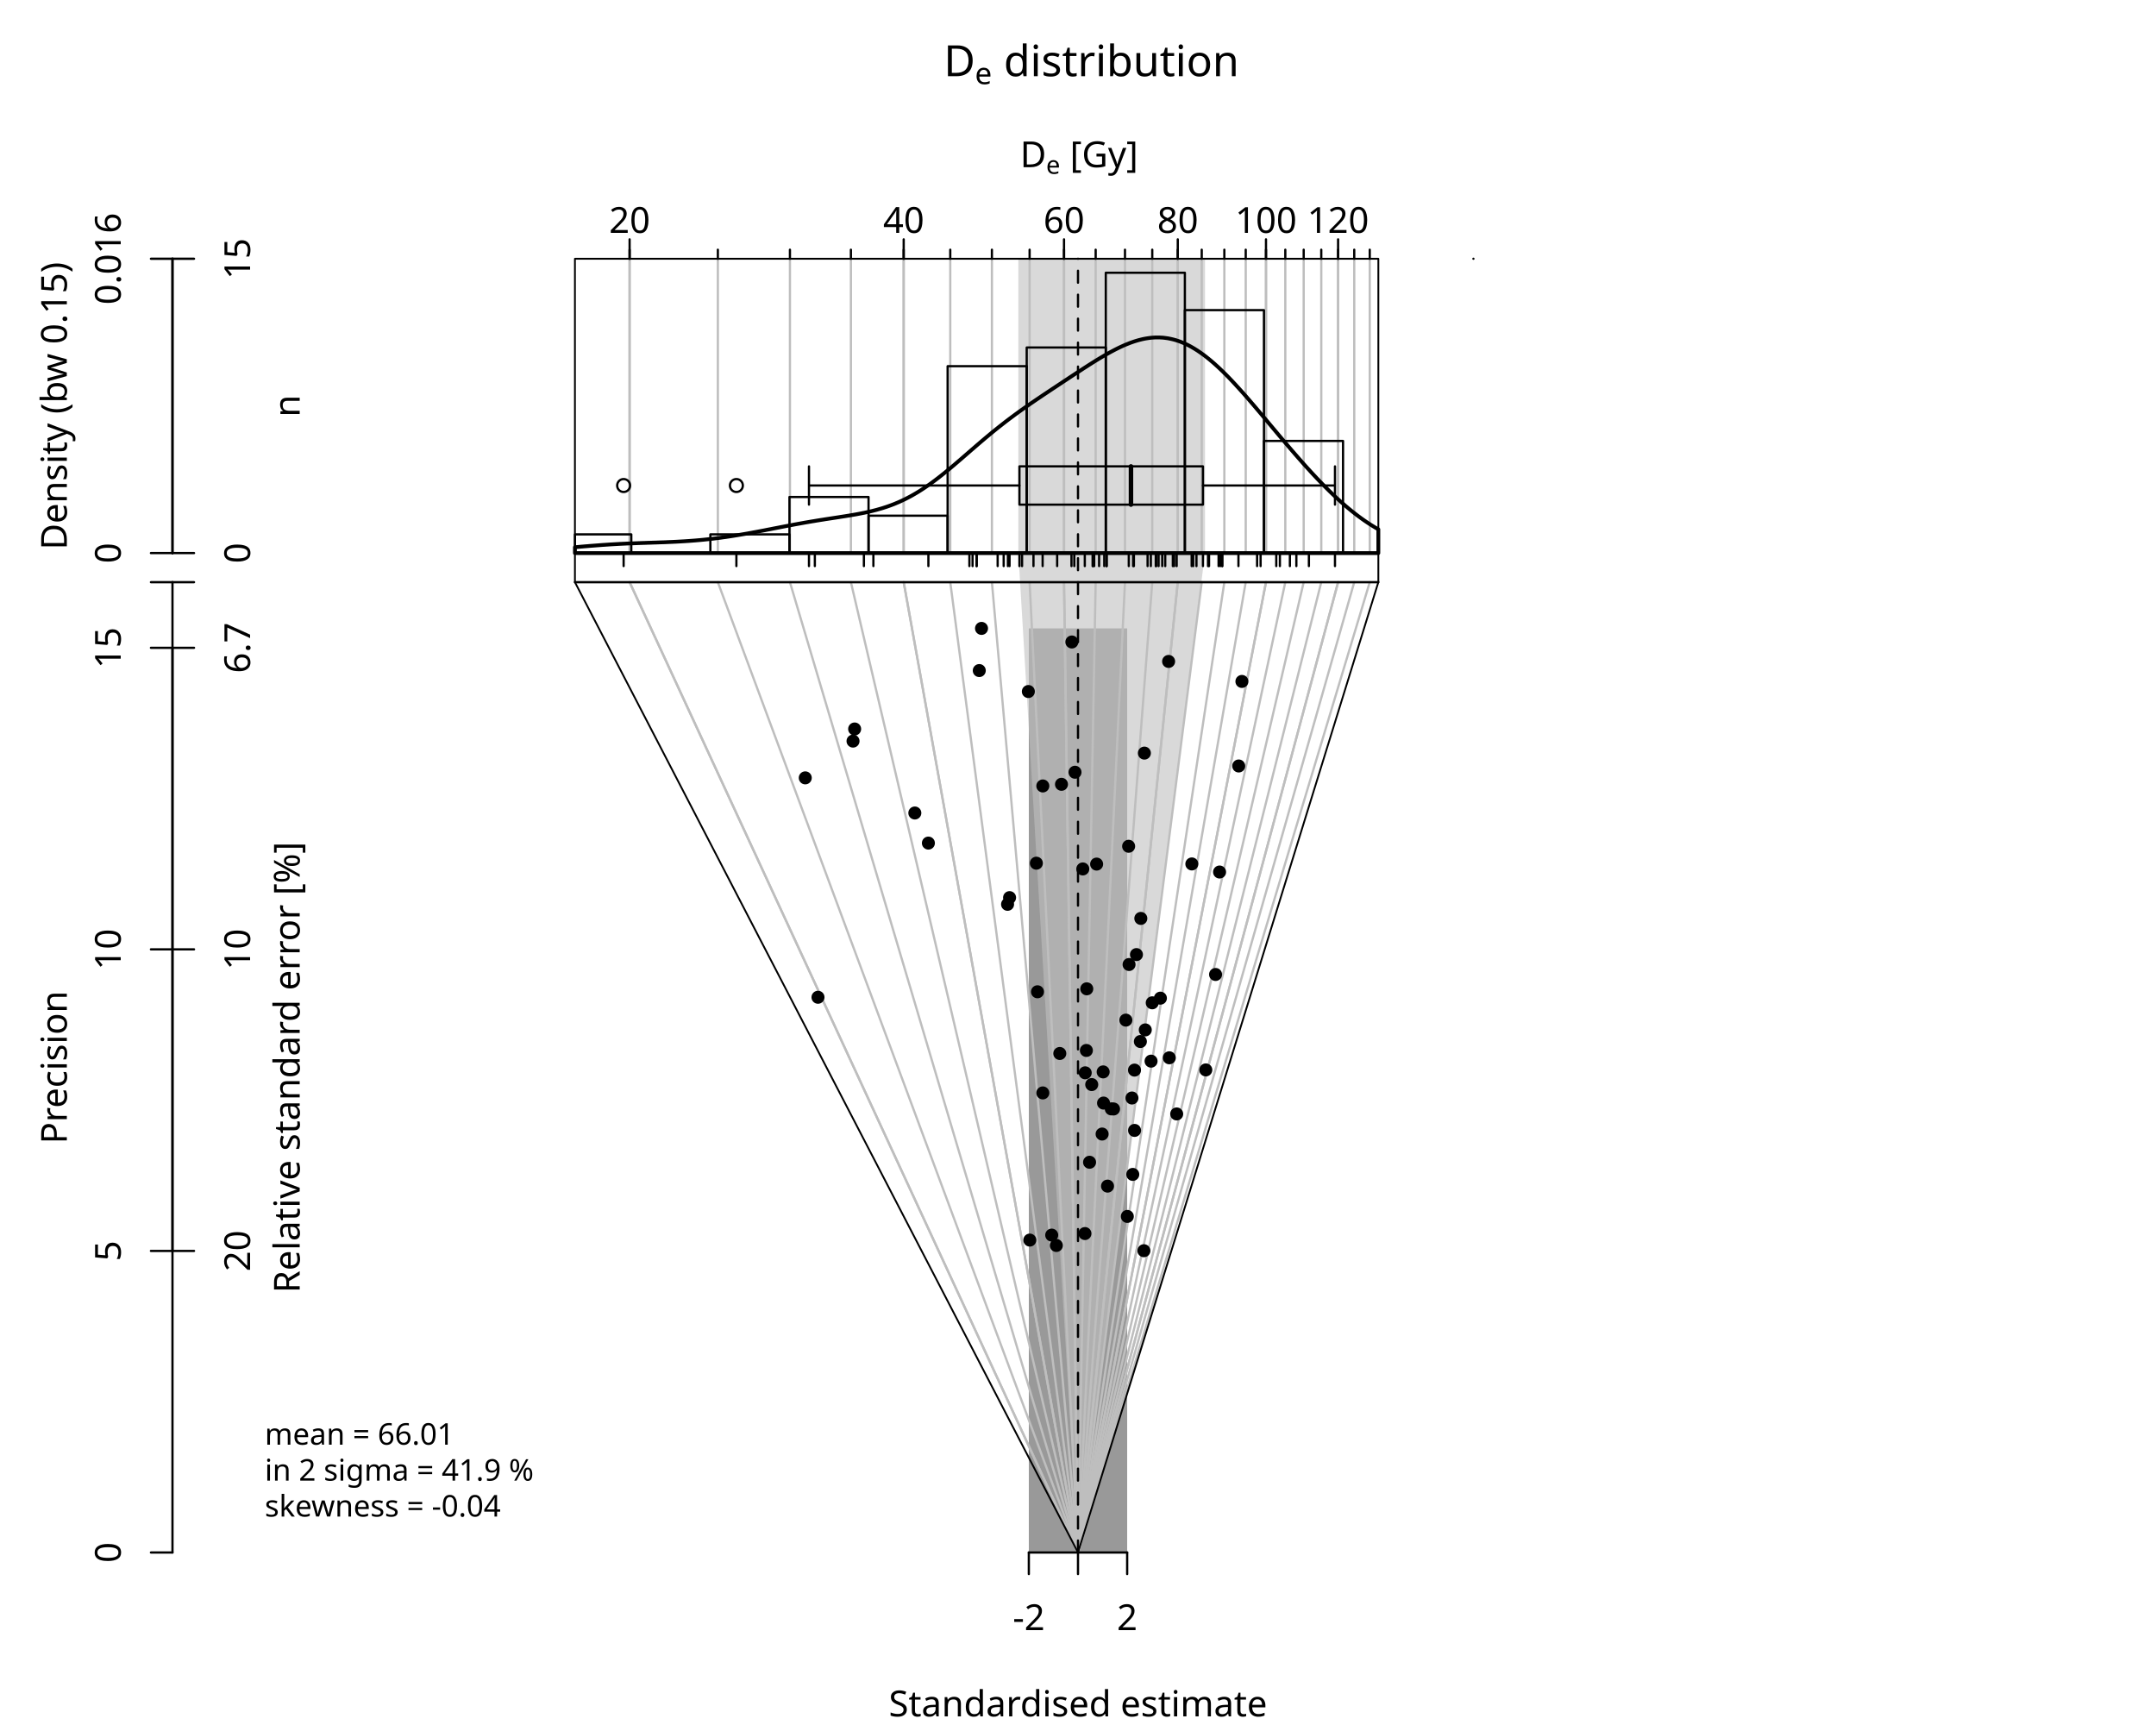
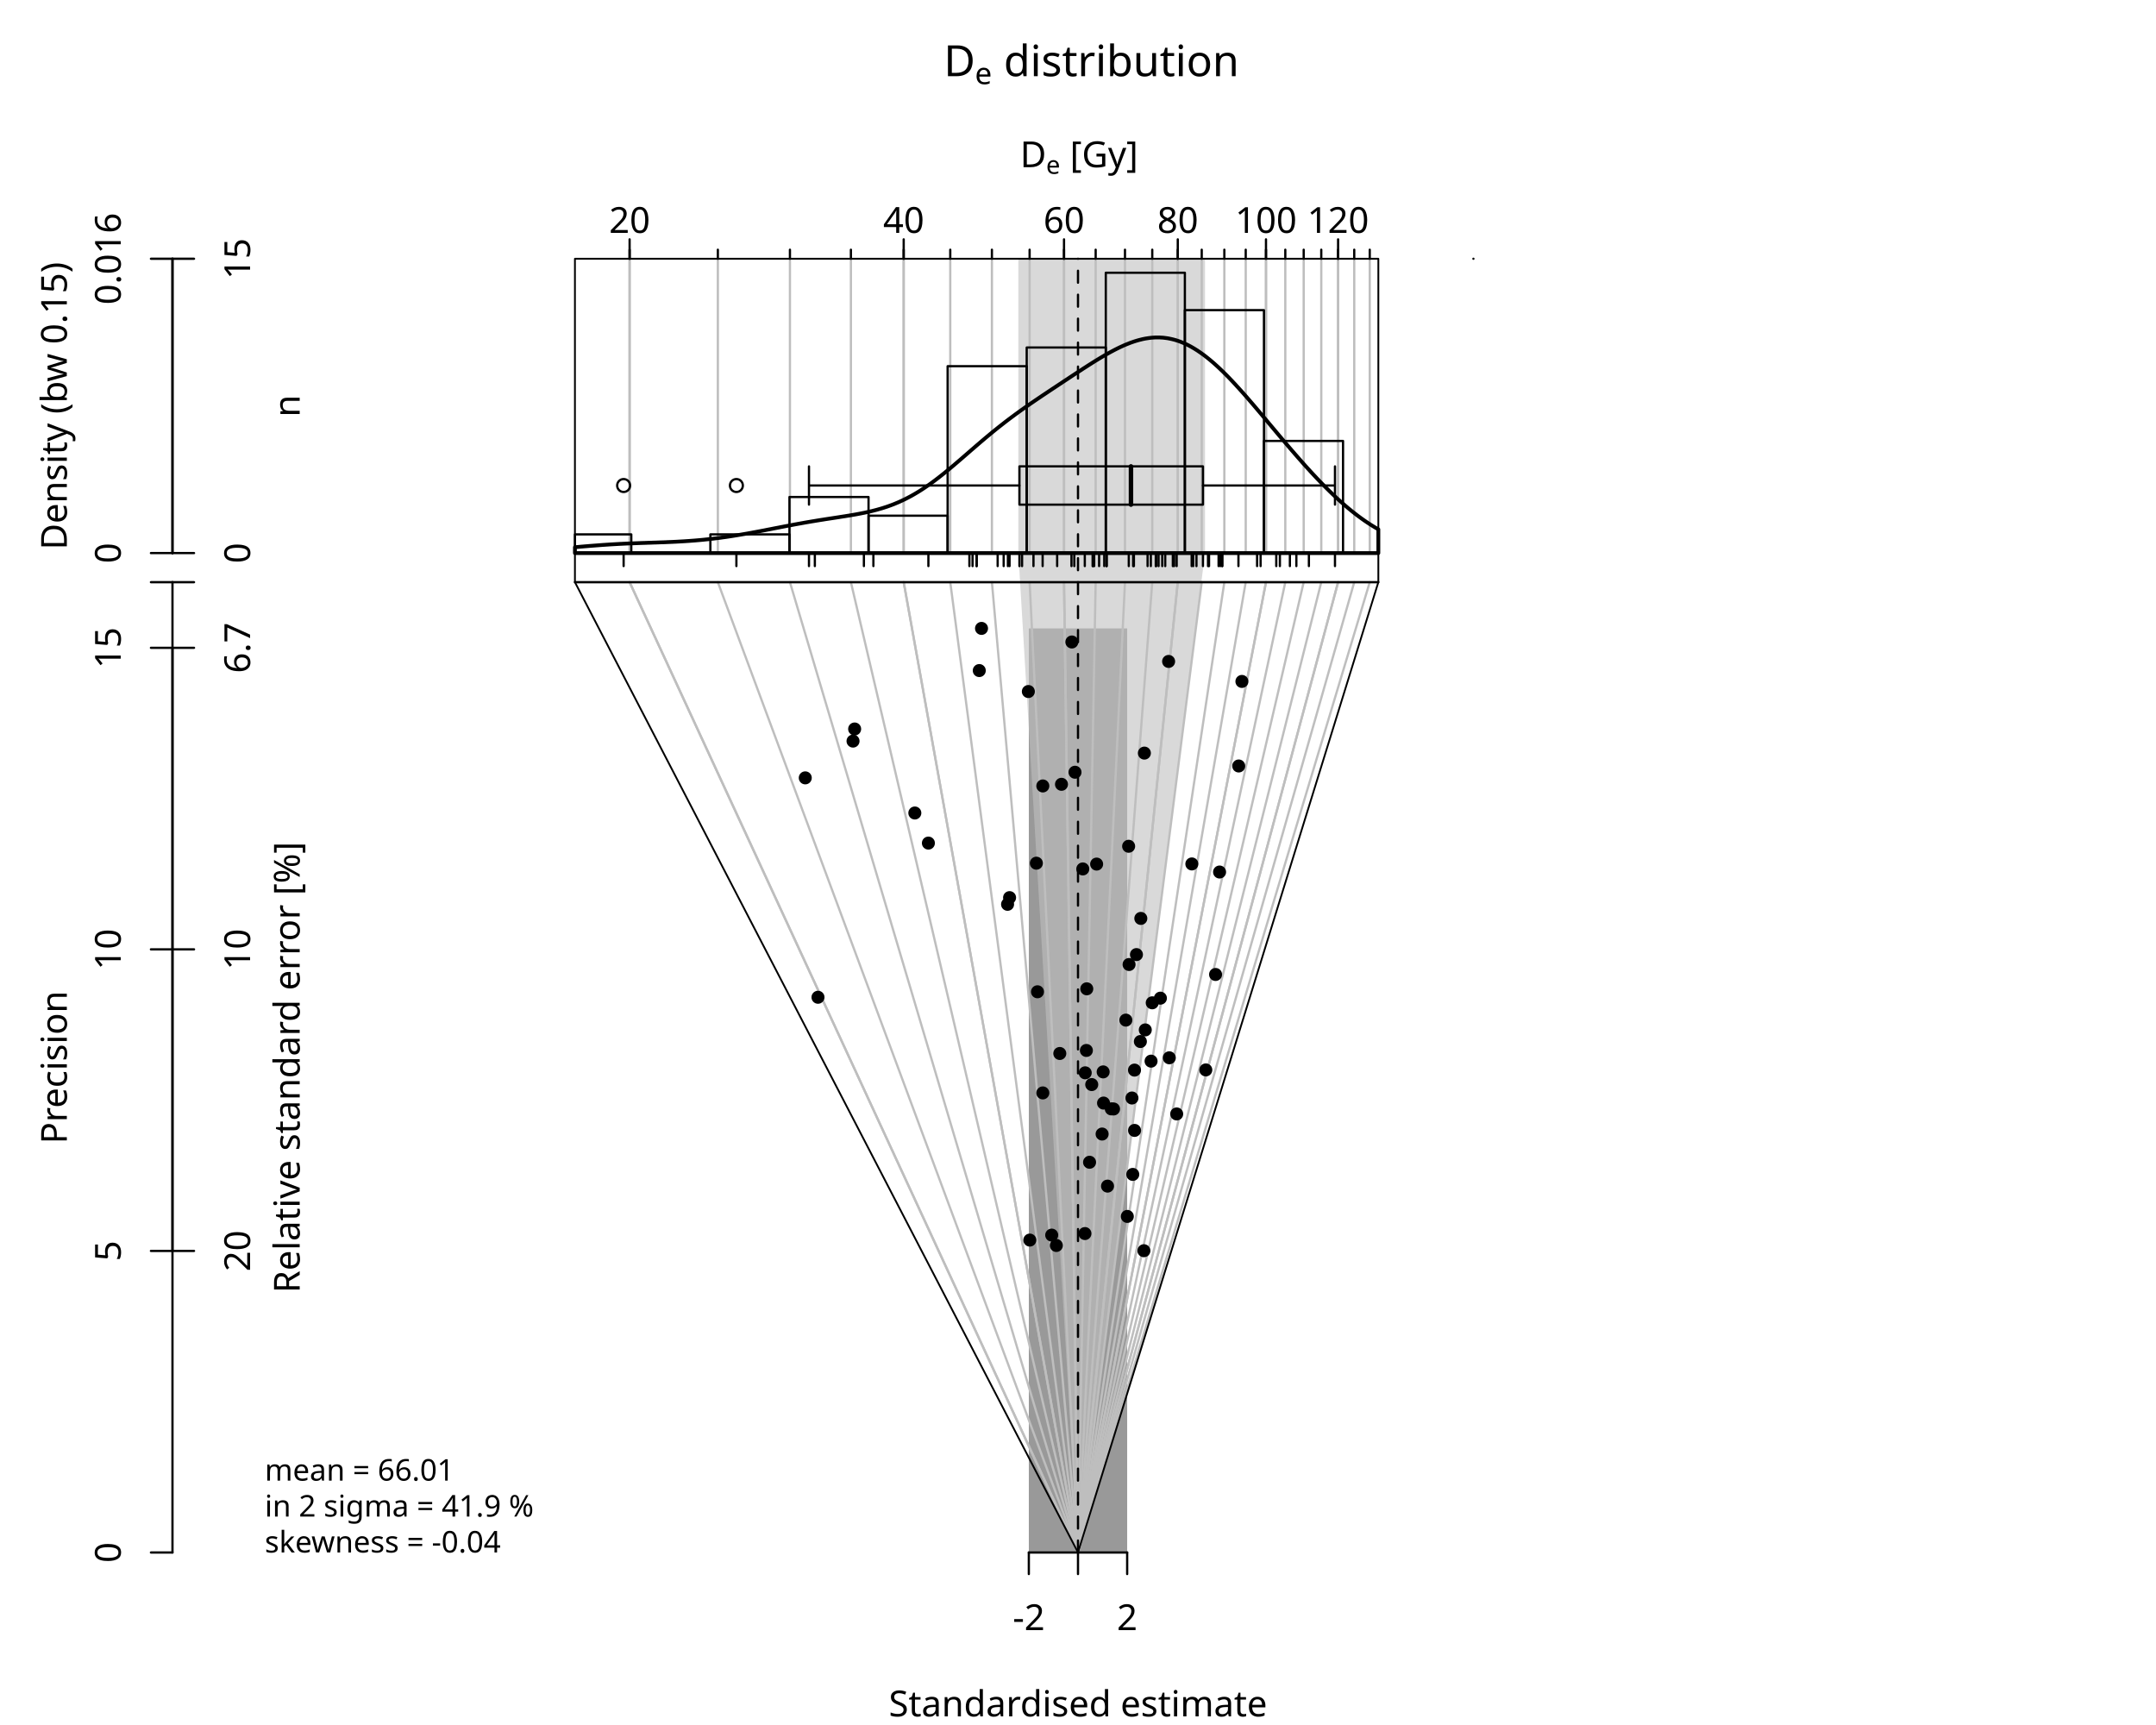
<svg xmlns="http://www.w3.org/2000/svg" class="svglite" data-engine-version="2.0" width="720.00pt" height="576.00pt" viewBox="0 0 720.00 576.00">
  <defs>
    <style type="text/css">
    .svglite line, .svglite polyline, .svglite polygon, .svglite path, .svglite rect, .svglite circle {
      fill: none;
      stroke: #000000;
      stroke-linecap: round;
      stroke-linejoin: round;
      stroke-miterlimit: 10.00;
    }
  </style>
  </defs>
  <rect width="100%" height="100%" style="stroke: none; fill: #FFFFFF;" />
  <defs>
    <clipPath id="cpMC4wMHw3MjAuMDB8MC4wMHw1NzYuMDA=">
      <rect x="0.00" y="0.00" width="720.00" height="576.00" />
    </clipPath>
  </defs>
  <g clip-path="url(#cpMC4wMHw3MjAuMDB8MC4wMHw1NzYuMDA=)">
    <text x="360.00" y="573.12" text-anchor="middle" style="font-size: 12.00px; font-family: sans;" textLength="119.42px" lengthAdjust="spacingAndGlyphs">Standardised estimate</text>
    <polygon points="343.58,518.40 376.42,518.40 376.42,209.83 343.58,209.83 " style="stroke-width: 0.75; stroke: none; fill: #999999;" />
    <polygon points="624.10,-223.58 624.10,-223.58 624.10,-965.56 624.10,-965.56 " style="stroke-width: 0.75; stroke: none; fill: #FFFFFF;" />
    <polygon points="360.00,518.40 401.19,194.40 402.42,184.68 402.42,86.40 340.08,86.40 340.08,184.68 340.66,194.40 " style="stroke-width: 0.75; stroke: none; fill: #BFBFBF; fill-opacity: 0.60;" />
    <polyline points="360.00,518.40 210.26,194.40 " style="stroke-width: 0.75; stroke: #BEBEBE;" />
    <polyline points="210.26,184.68 210.26,86.40 " style="stroke-width: 0.75; stroke: #BEBEBE;" />
    <polyline points="360.00,518.40 239.73,194.40 " style="stroke-width: 0.75; stroke: #BEBEBE;" />
    <polyline points="239.73,184.68 239.73,86.40 " style="stroke-width: 0.75; stroke: #BEBEBE;" />
    <polyline points="360.00,518.40 263.80,194.40 " style="stroke-width: 0.75; stroke: #BEBEBE;" />
    <polyline points="263.80,184.68 263.80,86.40 " style="stroke-width: 0.75; stroke: #BEBEBE;" />
    <polyline points="360.00,518.40 284.16,194.40 " style="stroke-width: 0.75; stroke: #BEBEBE;" />
    <polyline points="284.16,184.68 284.16,86.40 " style="stroke-width: 0.75; stroke: #BEBEBE;" />
    <polyline points="360.00,518.40 301.79,194.40 " style="stroke-width: 0.75; stroke: #BEBEBE;" />
    <polyline points="301.79,184.68 301.79,86.40 " style="stroke-width: 0.75; stroke: #BEBEBE;" />
    <polyline points="360.00,518.40 317.34,194.40 " style="stroke-width: 0.75; stroke: #BEBEBE;" />
    <polyline points="317.34,184.68 317.34,86.40 " style="stroke-width: 0.75; stroke: #BEBEBE;" />
    <polyline points="360.00,518.40 331.25,194.40 " style="stroke-width: 0.75; stroke: #BEBEBE;" />
    <polyline points="331.25,184.68 331.25,86.40 " style="stroke-width: 0.75; stroke: #BEBEBE;" />
    <polyline points="360.00,518.40 343.84,194.40 " style="stroke-width: 0.75; stroke: #BEBEBE;" />
    <polyline points="343.84,184.68 343.84,86.40 " style="stroke-width: 0.75; stroke: #BEBEBE;" />
    <polyline points="360.00,518.40 355.33,194.40 " style="stroke-width: 0.75; stroke: #BEBEBE;" />
    <polyline points="355.33,184.68 355.33,86.40 " style="stroke-width: 0.75; stroke: #BEBEBE;" />
    <polyline points="360.00,518.40 365.90,194.40 " style="stroke-width: 0.75; stroke: #BEBEBE;" />
    <polyline points="365.90,184.68 365.90,86.40 " style="stroke-width: 0.75; stroke: #BEBEBE;" />
    <polyline points="360.00,518.40 375.69,194.40 " style="stroke-width: 0.75; stroke: #BEBEBE;" />
    <polyline points="375.69,184.68 375.69,86.40 " style="stroke-width: 0.75; stroke: #BEBEBE;" />
    <polyline points="360.00,518.40 384.80,194.40 " style="stroke-width: 0.75; stroke: #BEBEBE;" />
    <polyline points="384.80,184.68 384.80,86.40 " style="stroke-width: 0.75; stroke: #BEBEBE;" />
    <polyline points="360.00,518.40 393.32,194.40 " style="stroke-width: 0.75; stroke: #BEBEBE;" />
    <polyline points="393.32,184.68 393.32,86.40 " style="stroke-width: 0.75; stroke: #BEBEBE;" />
    <polyline points="360.00,518.40 401.32,194.40 " style="stroke-width: 0.75; stroke: #BEBEBE;" />
    <polyline points="401.32,184.68 401.32,86.40 " style="stroke-width: 0.75; stroke: #BEBEBE;" />
    <polyline points="360.00,518.40 408.87,194.40 " style="stroke-width: 0.75; stroke: #BEBEBE;" />
    <polyline points="408.87,184.68 408.87,86.40 " style="stroke-width: 0.75; stroke: #BEBEBE;" />
    <polyline points="360.00,518.40 416.01,194.40 " style="stroke-width: 0.75; stroke: #BEBEBE;" />
    <polyline points="416.01,184.68 416.01,86.40 " style="stroke-width: 0.75; stroke: #BEBEBE;" />
    <polyline points="360.00,518.40 422.78,194.40 " style="stroke-width: 0.75; stroke: #BEBEBE;" />
    <polyline points="422.78,184.68 422.78,86.40 " style="stroke-width: 0.75; stroke: #BEBEBE;" />
    <polyline points="360.00,518.40 429.23,194.40 " style="stroke-width: 0.75; stroke: #BEBEBE;" />
    <polyline points="429.23,184.68 429.23,86.40 " style="stroke-width: 0.75; stroke: #BEBEBE;" />
    <polyline points="360.00,518.40 435.37,194.40 " style="stroke-width: 0.75; stroke: #BEBEBE;" />
    <polyline points="435.37,184.68 435.37,86.40 " style="stroke-width: 0.75; stroke: #BEBEBE;" />
    <polyline points="360.00,518.40 441.24,194.40 " style="stroke-width: 0.75; stroke: #BEBEBE;" />
    <polyline points="441.24,184.68 441.24,86.40 " style="stroke-width: 0.75; stroke: #BEBEBE;" />
    <polyline points="360.00,518.40 446.86,194.40 " style="stroke-width: 0.75; stroke: #BEBEBE;" />
    <polyline points="446.86,184.68 446.86,86.40 " style="stroke-width: 0.75; stroke: #BEBEBE;" />
    <polyline points="360.00,518.40 452.25,194.40 " style="stroke-width: 0.75; stroke: #BEBEBE;" />
    <polyline points="452.25,184.68 452.25,86.40 " style="stroke-width: 0.75; stroke: #BEBEBE;" />
    <polyline points="360.00,518.40 457.43,194.40 " style="stroke-width: 0.75; stroke: #BEBEBE;" />
    <polyline points="457.43,184.68 457.43,86.40 " style="stroke-width: 0.75; stroke: #BEBEBE;" />
    <polyline points="360.00,518.40 210.26,194.40 " style="stroke-width: 0.75; stroke: #BEBEBE;" />
    <polyline points="210.26,184.68 210.26,86.40 " style="stroke-width: 0.75; stroke: #BEBEBE;" />
    <polyline points="360.00,518.40 301.79,194.40 " style="stroke-width: 0.75; stroke: #BEBEBE;" />
    <polyline points="301.79,184.68 301.79,86.40 " style="stroke-width: 0.75; stroke: #BEBEBE;" />
    <polyline points="360.00,518.40 355.33,194.40 " style="stroke-width: 0.75; stroke: #BEBEBE;" />
    <polyline points="355.33,184.68 355.33,86.40 " style="stroke-width: 0.75; stroke: #BEBEBE;" />
    <polyline points="360.00,518.40 393.32,194.40 " style="stroke-width: 0.75; stroke: #BEBEBE;" />
    <polyline points="393.32,184.68 393.32,86.40 " style="stroke-width: 0.75; stroke: #BEBEBE;" />
    <polyline points="360.00,518.40 422.78,194.40 " style="stroke-width: 0.75; stroke: #BEBEBE;" />
    <polyline points="422.78,184.68 422.78,86.40 " style="stroke-width: 0.75; stroke: #BEBEBE;" />
    <polyline points="360.00,518.40 446.86,194.40 " style="stroke-width: 0.75; stroke: #BEBEBE;" />
    <polyline points="446.86,184.68 446.86,86.40 " style="stroke-width: 0.75; stroke: #BEBEBE;" />
    <polyline points="360.00,518.40 360.00,194.40 360.00,184.68 360.00,86.40 " style="stroke-width: 0.75; stroke-dasharray: 4.00,4.00;" />
    <polygon points="192.00,184.68 192.00,182.72 192.53,182.67 193.05,182.63 193.58,182.58 194.10,182.53 194.63,182.49 195.15,182.44 195.68,182.40 196.20,182.36 196.73,182.31 197.25,182.27 197.78,182.23 198.30,182.19 198.83,182.15 199.35,182.11 199.88,182.07 200.40,182.03 200.93,181.99 201.45,181.95 201.98,181.92 202.50,181.88 203.03,181.85 203.55,181.81 204.08,181.78 204.60,181.75 205.13,181.72 205.65,181.69 206.18,181.66 206.70,181.63 207.23,181.60 207.75,181.58 208.28,181.55 208.80,181.53 209.33,181.50 209.85,181.48 210.38,181.46 210.90,181.44 211.43,181.42 211.95,181.40 212.48,181.38 213.00,181.36 213.53,181.34 214.05,181.32 214.58,181.30 215.10,181.29 215.63,181.27 216.15,181.25 216.68,181.23 217.20,181.22 217.73,181.20 218.25,181.18 218.78,181.17 219.30,181.15 219.83,181.13 220.35,181.11 220.88,181.09 221.40,181.08 221.93,181.06 222.45,181.04 222.98,181.01 223.50,180.99 224.03,180.97 224.55,180.95 225.08,180.92 225.60,180.90 226.13,180.87 226.65,180.84 227.18,180.81 227.70,180.78 228.23,180.75 228.75,180.72 229.28,180.68 229.80,180.65 230.33,180.61 230.85,180.57 231.38,180.53 231.90,180.49 232.43,180.45 232.95,180.40 233.48,180.36 234.00,180.31 234.53,180.26 235.05,180.21 235.58,180.15 236.10,180.10 236.63,180.04 237.15,179.98 237.68,179.92 238.20,179.86 238.73,179.80 239.25,179.73 239.78,179.67 240.30,179.60 240.83,179.53 241.35,179.45 241.88,179.38 242.40,179.31 242.93,179.23 243.45,179.15 243.98,179.07 244.50,178.99 245.03,178.91 245.55,178.82 246.08,178.74 246.60,178.65 247.13,178.56 247.65,178.47 248.18,178.38 248.71,178.29 249.23,178.20 249.76,178.11 250.28,178.01 250.81,177.92 251.33,177.82 251.86,177.72 252.38,177.63 252.91,177.53 253.43,177.43 253.96,177.33 254.48,177.23 255.01,177.13 255.53,177.03 256.06,176.92 256.58,176.82 257.11,176.72 257.63,176.62 258.16,176.51 258.68,176.41 259.21,176.31 259.73,176.21 260.26,176.11 260.78,176.00 261.31,175.90 261.83,175.80 262.36,175.70 262.88,175.60 263.41,175.50 263.93,175.40 264.46,175.30 264.98,175.20 265.51,175.10 266.03,175.01 266.56,174.91 267.08,174.82 267.61,174.72 268.13,174.63 268.66,174.53 269.18,174.44 269.71,174.35 270.23,174.26 270.76,174.17 271.28,174.08 271.81,174.00 272.33,173.91 272.86,173.82 273.38,173.74 273.91,173.65 274.43,173.57 274.96,173.49 275.48,173.40 276.01,173.32 276.53,173.24 277.06,173.16 277.58,173.08 278.11,173.00 278.63,172.92 279.16,172.84 279.68,172.76 280.21,172.68 280.73,172.59 281.26,172.51 281.78,172.43 282.31,172.35 282.83,172.26 283.36,172.18 283.88,172.09 284.41,172.00 284.93,171.91 285.46,171.82 285.98,171.73 286.51,171.63 287.03,171.53 287.56,171.43 288.08,171.32 288.61,171.22 289.13,171.11 289.66,170.99 290.18,170.87 290.71,170.75 291.23,170.63 291.76,170.49 292.28,170.36 292.81,170.22 293.33,170.07 293.86,169.92 294.38,169.77 294.91,169.61 295.43,169.44 295.96,169.27 296.48,169.09 297.01,168.90 297.53,168.71 298.06,168.51 298.58,168.31 299.11,168.09 299.63,167.87 300.16,167.65 300.68,167.41 301.21,167.17 301.73,166.92 302.26,166.67 302.78,166.40 303.31,166.13 303.84,165.85 304.36,165.57 304.89,165.27 305.41,164.97 305.94,164.66 306.46,164.35 306.99,164.02 307.51,163.69 308.04,163.35 308.56,163.01 309.09,162.65 309.61,162.29 310.14,161.93 310.66,161.56 311.19,161.18 311.71,160.79 312.24,160.40 312.76,160.00 313.29,159.60 313.81,159.19 314.34,158.78 314.86,158.36 315.39,157.94 315.91,157.51 316.44,157.08 316.96,156.65 317.49,156.21 318.01,155.77 318.54,155.33 319.06,154.88 319.59,154.43 320.11,153.98 320.64,153.53 321.16,153.08 321.69,152.62 322.21,152.17 322.74,151.71 323.26,151.26 323.79,150.80 324.31,150.34 324.84,149.89 325.36,149.44 325.89,148.98 326.41,148.53 326.94,148.08 327.46,147.63 327.99,147.18 328.51,146.74 329.04,146.29 329.56,145.86 330.09,145.42 330.61,144.98 331.14,144.55 331.66,144.12 332.19,143.69 332.71,143.27 333.24,142.85 333.76,142.43 334.29,142.02 334.81,141.61 335.34,141.20 335.86,140.79 336.39,140.39 336.91,139.99 337.44,139.60 337.96,139.21 338.49,138.82 339.01,138.43 339.54,138.05 340.06,137.67 340.59,137.29 341.11,136.91 341.64,136.54 342.16,136.17 342.69,135.80 343.21,135.44 343.74,135.07 344.26,134.71 344.79,134.35 345.31,133.99 345.84,133.63 346.36,133.28 346.89,132.92 347.41,132.57 347.94,132.21 348.46,131.86 348.99,131.51 349.51,131.16 350.04,130.81 350.56,130.46 351.09,130.11 351.61,129.76 352.14,129.42 352.66,129.07 353.19,128.72 353.71,128.37 354.24,128.03 354.76,127.68 355.29,127.33 355.81,126.98 356.34,126.64 356.86,126.29 357.39,125.94 357.91,125.60 358.44,125.25 358.96,124.91 359.49,124.56 360.02,124.22 360.54,123.88 361.07,123.54 361.59,123.19 362.12,122.85 362.64,122.52 363.17,122.18 363.69,121.84 364.22,121.51 364.74,121.18 365.27,120.85 365.79,120.52 366.32,120.20 366.84,119.88 367.37,119.56 367.89,119.25 368.42,118.94 368.94,118.63 369.47,118.33 369.99,118.04 370.52,117.74 371.04,117.46 371.57,117.18 372.09,116.90 372.62,116.63 373.14,116.37 373.67,116.11 374.19,115.86 374.72,115.62 375.24,115.38 375.77,115.15 376.29,114.94 376.82,114.73 377.34,114.52 377.87,114.33 378.39,114.15 378.92,113.97 379.44,113.81 379.97,113.65 380.49,113.51 381.02,113.38 381.54,113.25 382.07,113.14 382.59,113.04 383.12,112.96 383.64,112.88 384.17,112.81 384.69,112.76 385.22,112.72 385.74,112.69 386.27,112.68 386.79,112.68 387.32,112.69 387.84,112.72 388.37,112.75 388.89,112.81 389.42,112.88 389.94,112.95 390.47,113.05 390.99,113.16 391.52,113.28 392.04,113.41 392.57,113.56 393.09,113.72 393.62,113.90 394.14,114.09 394.67,114.30 395.19,114.51 395.72,114.75 396.24,114.99 396.77,115.25 397.29,115.52 397.82,115.81 398.34,116.11 398.87,116.42 399.39,116.75 399.92,117.08 400.44,117.44 400.97,117.80 401.49,118.17 402.02,118.56 402.54,118.95 403.07,119.37 403.59,119.79 404.12,120.22 404.64,120.66 405.17,121.11 405.69,121.57 406.22,122.05 406.74,122.52 407.27,123.02 407.79,123.52 408.32,124.02 408.84,124.54 409.37,125.06 409.89,125.59 410.42,126.13 410.94,126.68 411.47,127.23 411.99,127.79 412.52,128.35 413.04,128.93 413.57,129.50 414.09,130.08 414.62,130.67 415.15,131.26 415.67,131.85 416.20,132.45 416.72,133.05 417.25,133.66 417.77,134.27 418.30,134.88 418.82,135.49 419.35,136.11 419.87,136.73 420.40,137.35 420.92,137.97 421.45,138.59 421.97,139.22 422.50,139.84 423.02,140.47 423.55,141.09 424.07,141.72 424.60,142.35 425.12,142.97 425.65,143.60 426.17,144.22 426.70,144.85 427.22,145.47 427.75,146.09 428.27,146.71 428.80,147.33 429.32,147.95 429.85,148.57 430.37,149.18 430.90,149.80 431.42,150.41 431.95,151.01 432.47,151.62 433.00,152.22 433.52,152.82 434.05,153.42 434.57,154.01 435.10,154.61 435.62,155.19 436.15,155.78 436.67,156.36 437.20,156.93 437.72,157.51 438.25,158.08 438.77,158.64 439.30,159.20 439.82,159.76 440.35,160.31 440.87,160.86 441.40,161.40 441.92,161.93 442.45,162.47 442.97,162.99 443.50,163.51 444.02,164.03 444.55,164.54 445.07,165.05 445.60,165.54 446.12,166.04 446.65,166.52 447.17,167.00 447.70,167.48 448.22,167.94 448.75,168.40 449.27,168.86 449.80,169.31 450.32,169.75 450.85,170.18 451.37,170.61 451.90,171.03 452.42,171.44 452.95,171.85 453.47,172.25 454.00,172.64 454.52,173.02 455.05,173.40 455.57,173.77 456.10,174.13 456.62,174.48 457.15,174.83 457.67,175.17 458.20,175.50 458.72,175.82 459.25,176.14 459.77,176.45 460.30,176.75 460.30,184.68 " style="stroke-width: 1.27; fill: none;" />
    <line x1="57.60" y1="184.68" x2="57.60" y2="86.40" style="stroke-width: 0.75;" />
    <line x1="57.60" y1="184.68" x2="50.40" y2="184.68" style="stroke-width: 0.75;" />
    <line x1="57.60" y1="86.40" x2="50.40" y2="86.40" style="stroke-width: 0.75;" />
    <text transform="translate(40.32,184.68) rotate(-90)" text-anchor="middle" style="font-size: 12.00px; font-family: sans;" textLength="6.67px" lengthAdjust="spacingAndGlyphs">0</text>
    <text transform="translate(40.32,86.40) rotate(-90)" text-anchor="middle" style="font-size: 12.00px; font-family: sans;" textLength="30.03px" lengthAdjust="spacingAndGlyphs">0.016</text>
    <text transform="translate(22.32,135.54) rotate(-90)" text-anchor="middle" style="font-size: 12.00px; font-family: sans;" textLength="93.38px" lengthAdjust="spacingAndGlyphs">Density (bw 0.15)</text>
    <text x="315.18" y="25.44" style="font-size: 14.40px; font-family: sans;" textLength="10.40px" lengthAdjust="spacingAndGlyphs">D</text>
    <text x="325.58" y="28.10" style="font-size: 10.08px; font-family: sans;" textLength="5.61px" lengthAdjust="spacingAndGlyphs">e</text>
    <text x="331.19" y="25.44" style="font-size: 14.40px; font-family: sans;" textLength="4.00px" lengthAdjust="spacingAndGlyphs"> </text>
    <text x="335.19" y="25.44" style="font-size: 14.40px; font-family: sans;" textLength="69.64px" lengthAdjust="spacingAndGlyphs">distribution</text>
    <line x1="57.60" y1="518.40" x2="57.60" y2="216.31" style="stroke-width: 0.75;" />
    <line x1="57.60" y1="518.40" x2="50.40" y2="518.40" style="stroke-width: 0.75;" />
    <line x1="57.60" y1="417.70" x2="50.40" y2="417.70" style="stroke-width: 0.75;" />
    <line x1="57.60" y1="317.00" x2="50.40" y2="317.00" style="stroke-width: 0.75;" />
    <line x1="57.60" y1="216.31" x2="50.40" y2="216.31" style="stroke-width: 0.75;" />
    <text transform="translate(40.32,518.40) rotate(-90)" text-anchor="middle" style="font-size: 12.00px; font-family: sans;" textLength="6.67px" lengthAdjust="spacingAndGlyphs">0</text>
    <text transform="translate(40.32,417.70) rotate(-90)" text-anchor="middle" style="font-size: 12.00px; font-family: sans;" textLength="6.67px" lengthAdjust="spacingAndGlyphs">5</text>
    <text transform="translate(40.32,317.00) rotate(-90)" text-anchor="middle" style="font-size: 12.00px; font-family: sans;" textLength="13.35px" lengthAdjust="spacingAndGlyphs">10</text>
    <text transform="translate(40.32,216.31) rotate(-90)" text-anchor="middle" style="font-size: 12.00px; font-family: sans;" textLength="13.35px" lengthAdjust="spacingAndGlyphs">15</text>
    <polyline points="57.60,216.31 57.60,194.40 " style="stroke-width: 0.75;" />
    <line x1="57.60" y1="194.40" x2="50.40" y2="194.40" style="stroke-width: 0.75;" />
    <line x1="57.60" y1="194.40" x2="64.80" y2="194.40" style="stroke-width: 0.75;" />
    <text transform="translate(22.32,356.40) rotate(-90)" text-anchor="middle" style="font-size: 12.00px; font-family: sans;" textLength="49.36px" lengthAdjust="spacingAndGlyphs">Precision</text>
    <text transform="translate(100.08,356.40) rotate(-90)" text-anchor="middle" style="font-size: 12.00px; font-family: sans;" textLength="142.74px" lengthAdjust="spacingAndGlyphs">Relative standard error [%]</text>
    <line x1="57.60" y1="417.70" x2="57.60" y2="216.31" style="stroke-width: 0.75;" />
    <line x1="57.60" y1="417.70" x2="64.80" y2="417.70" style="stroke-width: 0.75;" />
    <line x1="57.60" y1="317.00" x2="64.80" y2="317.00" style="stroke-width: 0.75;" />
    <line x1="57.60" y1="216.31" x2="64.80" y2="216.31" style="stroke-width: 0.75;" />
    <text transform="translate(83.52,417.70) rotate(-90)" text-anchor="middle" style="font-size: 12.00px; font-family: sans;" textLength="13.35px" lengthAdjust="spacingAndGlyphs">20</text>
    <text transform="translate(83.52,317.00) rotate(-90)" text-anchor="middle" style="font-size: 12.00px; font-family: sans;" textLength="13.35px" lengthAdjust="spacingAndGlyphs">10</text>
    <text transform="translate(83.52,216.31) rotate(-90)" text-anchor="middle" style="font-size: 12.00px; font-family: sans;" textLength="16.68px" lengthAdjust="spacingAndGlyphs">6.7</text>
    <line x1="343.58" y1="518.40" x2="376.42" y2="518.40" style="stroke-width: 0.75;" />
    <line x1="343.58" y1="518.40" x2="343.58" y2="525.60" style="stroke-width: 0.75;" />
    <line x1="360.00" y1="518.40" x2="360.00" y2="525.60" style="stroke-width: 0.75;" />
    <line x1="376.42" y1="518.40" x2="376.42" y2="525.60" style="stroke-width: 0.75;" />
    <text x="343.58" y="544.32" text-anchor="middle" style="font-size: 12.00px; font-family: sans;" textLength="10.67px" lengthAdjust="spacingAndGlyphs">-2</text>
    <text x="376.42" y="544.32" text-anchor="middle" style="font-size: 12.00px; font-family: sans;" textLength="6.67px" lengthAdjust="spacingAndGlyphs">2</text>
    <polyline points="210.26,86.40 210.26,83.38 " style="stroke-width: 0.75;" />
    <polyline points="239.73,86.40 239.73,83.38 " style="stroke-width: 0.75;" />
    <polyline points="263.80,86.40 263.80,83.38 " style="stroke-width: 0.75;" />
    <polyline points="284.16,86.40 284.16,83.38 " style="stroke-width: 0.75;" />
    <polyline points="301.79,86.40 301.79,83.38 " style="stroke-width: 0.75;" />
    <polyline points="317.34,86.40 317.34,83.38 " style="stroke-width: 0.75;" />
    <polyline points="331.25,86.40 331.25,83.38 " style="stroke-width: 0.75;" />
    <polyline points="343.84,86.40 343.84,83.38 " style="stroke-width: 0.75;" />
    <polyline points="355.33,86.40 355.33,83.38 " style="stroke-width: 0.75;" />
    <polyline points="365.90,86.40 365.90,83.38 " style="stroke-width: 0.75;" />
    <polyline points="375.69,86.40 375.69,83.38 " style="stroke-width: 0.75;" />
    <polyline points="384.80,86.40 384.80,83.38 " style="stroke-width: 0.75;" />
    <polyline points="393.32,86.40 393.32,83.38 " style="stroke-width: 0.75;" />
    <polyline points="401.32,86.40 401.32,83.38 " style="stroke-width: 0.75;" />
    <polyline points="408.87,86.40 408.87,83.38 " style="stroke-width: 0.75;" />
    <polyline points="416.01,86.40 416.01,83.38 " style="stroke-width: 0.75;" />
    <polyline points="422.78,86.40 422.78,83.38 " style="stroke-width: 0.75;" />
    <polyline points="429.23,86.40 429.23,83.38 " style="stroke-width: 0.75;" />
    <polyline points="435.37,86.40 435.37,83.38 " style="stroke-width: 0.75;" />
    <polyline points="441.24,86.40 441.24,83.38 " style="stroke-width: 0.75;" />
    <polyline points="446.86,86.40 446.86,83.38 " style="stroke-width: 0.75;" />
    <polyline points="452.25,86.40 452.25,83.38 " style="stroke-width: 0.75;" />
    <polyline points="457.43,86.40 457.43,83.38 " style="stroke-width: 0.75;" />
    <polyline points="210.26,86.40 210.26,79.92 " style="stroke-width: 0.75;" />
    <polyline points="301.79,86.40 301.79,79.92 " style="stroke-width: 0.75;" />
    <polyline points="355.33,86.40 355.33,79.92 " style="stroke-width: 0.75;" />
    <polyline points="393.32,86.40 393.32,79.92 " style="stroke-width: 0.75;" />
    <polyline points="422.78,86.40 422.78,79.92 " style="stroke-width: 0.75;" />
    <polyline points="446.86,86.40 446.86,79.92 " style="stroke-width: 0.75;" />
    <polyline points="192.00,194.40 460.30,194.40 " style="stroke-width: 0.75;" />
    <polyline points="492.05,86.40 492.05,86.40 " style="stroke-width: 0.75;" />
    <text x="210.26" y="77.76" text-anchor="middle" style="font-size: 12.00px; font-family: sans;" textLength="13.35px" lengthAdjust="spacingAndGlyphs">20</text>
    <text x="301.79" y="77.76" text-anchor="middle" style="font-size: 12.00px; font-family: sans;" textLength="13.35px" lengthAdjust="spacingAndGlyphs">40</text>
    <text x="355.33" y="77.76" text-anchor="middle" style="font-size: 12.00px; font-family: sans;" textLength="13.35px" lengthAdjust="spacingAndGlyphs">60</text>
    <text x="393.32" y="77.76" text-anchor="middle" style="font-size: 12.00px; font-family: sans;" textLength="13.35px" lengthAdjust="spacingAndGlyphs">80</text>
    <text x="422.78" y="77.76" text-anchor="middle" style="font-size: 12.00px; font-family: sans;" textLength="20.02px" lengthAdjust="spacingAndGlyphs">100</text>
    <text x="446.86" y="77.76" text-anchor="middle" style="font-size: 12.00px; font-family: sans;" textLength="20.02px" lengthAdjust="spacingAndGlyphs">120</text>
    <text x="340.66" y="55.83" style="font-size: 12.00px; font-family: sans;" textLength="8.67px" lengthAdjust="spacingAndGlyphs">D</text>
    <text x="349.33" y="58.05" style="font-size: 8.40px; font-family: sans;" textLength="4.67px" lengthAdjust="spacingAndGlyphs">e</text>
    <text x="354.00" y="55.83" style="font-size: 12.00px; font-family: sans;" textLength="3.33px" lengthAdjust="spacingAndGlyphs"> </text>
    <text x="357.33" y="55.83" style="font-size: 12.00px; font-family: sans;" textLength="22.01px" lengthAdjust="spacingAndGlyphs">[Gy]</text>
    <circle cx="273.17" cy="333.00" r="1.80" style="stroke-width: 0.75; fill: #000000;" />
    <circle cx="268.92" cy="259.74" r="1.80" style="stroke-width: 0.75; fill: #000000;" />
    <circle cx="284.87" cy="247.46" r="1.80" style="stroke-width: 0.75; fill: #000000;" />
    <circle cx="285.41" cy="243.42" r="1.80" style="stroke-width: 0.75; fill: #000000;" />
    <circle cx="305.51" cy="271.47" r="1.80" style="stroke-width: 0.75; fill: #000000;" />
    <circle cx="310.04" cy="281.52" r="1.80" style="stroke-width: 0.75; fill: #000000;" />
    <circle cx="343.91" cy="414.08" r="1.80" style="stroke-width: 0.75; fill: #000000;" />
    <circle cx="327.03" cy="223.91" r="1.80" style="stroke-width: 0.75; fill: #000000;" />
    <circle cx="336.48" cy="301.96" r="1.80" style="stroke-width: 0.75; fill: #000000;" />
    <circle cx="337.15" cy="299.73" r="1.80" style="stroke-width: 0.75; fill: #000000;" />
    <circle cx="327.78" cy="209.83" r="1.80" style="stroke-width: 0.75; fill: #000000;" />
    <circle cx="351.22" cy="412.42" r="1.80" style="stroke-width: 0.75; fill: #000000;" />
    <circle cx="348.25" cy="364.94" r="1.80" style="stroke-width: 0.75; fill: #000000;" />
    <circle cx="346.47" cy="331.17" r="1.80" style="stroke-width: 0.75; fill: #000000;" />
    <circle cx="352.77" cy="415.88" r="1.80" style="stroke-width: 0.75; fill: #000000;" />
    <circle cx="346.10" cy="288.23" r="1.80" style="stroke-width: 0.75; fill: #000000;" />
    <circle cx="343.42" cy="230.91" r="1.80" style="stroke-width: 0.75; fill: #000000;" />
    <circle cx="348.25" cy="262.44" r="1.80" style="stroke-width: 0.75; fill: #000000;" />
    <circle cx="353.92" cy="351.77" r="1.80" style="stroke-width: 0.75; fill: #000000;" />
    <circle cx="354.49" cy="261.89" r="1.80" style="stroke-width: 0.75; fill: #000000;" />
    <circle cx="357.95" cy="214.37" r="1.80" style="stroke-width: 0.75; fill: #000000;" />
    <circle cx="359.00" cy="257.86" r="1.80" style="stroke-width: 0.75; fill: #000000;" />
    <circle cx="361.60" cy="290.15" r="1.80" style="stroke-width: 0.75; fill: #000000;" />
    <circle cx="362.41" cy="358.23" r="1.80" style="stroke-width: 0.75; fill: #000000;" />
    <circle cx="362.93" cy="330.18" r="1.80" style="stroke-width: 0.75; fill: #000000;" />
    <circle cx="362.80" cy="350.76" r="1.80" style="stroke-width: 0.75; fill: #000000;" />
    <circle cx="362.32" cy="411.90" r="1.80" style="stroke-width: 0.75; fill: #000000;" />
    <circle cx="366.22" cy="288.53" r="1.80" style="stroke-width: 0.75; fill: #000000;" />
    <circle cx="364.58" cy="362.15" r="1.80" style="stroke-width: 0.75; fill: #000000;" />
    <circle cx="363.86" cy="388.09" r="1.80" style="stroke-width: 0.75; fill: #000000;" />
    <circle cx="368.40" cy="357.92" r="1.80" style="stroke-width: 0.75; fill: #000000;" />
    <circle cx="368.53" cy="368.33" r="1.80" style="stroke-width: 0.75; fill: #000000;" />
    <circle cx="368.05" cy="378.67" r="1.80" style="stroke-width: 0.75; fill: #000000;" />
    <circle cx="376.91" cy="282.58" r="1.80" style="stroke-width: 0.75; fill: #000000;" />
    <circle cx="371.12" cy="370.27" r="1.80" style="stroke-width: 0.75; fill: #000000;" />
    <circle cx="371.87" cy="370.30" r="1.80" style="stroke-width: 0.75; fill: #000000;" />
    <circle cx="369.86" cy="396.06" r="1.80" style="stroke-width: 0.75; fill: #000000;" />
    <circle cx="382.17" cy="251.47" r="1.80" style="stroke-width: 0.75; fill: #000000;" />
    <circle cx="377.05" cy="322.06" r="1.80" style="stroke-width: 0.75; fill: #000000;" />
    <circle cx="375.98" cy="340.63" r="1.80" style="stroke-width: 0.75; fill: #000000;" />
    <circle cx="379.52" cy="318.75" r="1.80" style="stroke-width: 0.75; fill: #000000;" />
    <circle cx="380.98" cy="306.67" r="1.80" style="stroke-width: 0.75; fill: #000000;" />
    <circle cx="390.26" cy="220.86" r="1.80" style="stroke-width: 0.75; fill: #000000;" />
    <circle cx="378.87" cy="357.32" r="1.80" style="stroke-width: 0.75; fill: #000000;" />
    <circle cx="378.02" cy="366.64" r="1.80" style="stroke-width: 0.75; fill: #000000;" />
    <circle cx="380.83" cy="347.78" r="1.80" style="stroke-width: 0.75; fill: #000000;" />
    <circle cx="382.47" cy="343.90" r="1.80" style="stroke-width: 0.75; fill: #000000;" />
    <circle cx="378.89" cy="377.46" r="1.80" style="stroke-width: 0.75; fill: #000000;" />
    <circle cx="384.79" cy="334.85" r="1.80" style="stroke-width: 0.75; fill: #000000;" />
    <circle cx="378.29" cy="392.15" r="1.80" style="stroke-width: 0.75; fill: #000000;" />
    <circle cx="376.47" cy="406.18" r="1.80" style="stroke-width: 0.75; fill: #000000;" />
    <circle cx="387.52" cy="333.30" r="1.80" style="stroke-width: 0.75; fill: #000000;" />
    <circle cx="384.40" cy="354.33" r="1.80" style="stroke-width: 0.75; fill: #000000;" />
    <circle cx="398.02" cy="288.48" r="1.80" style="stroke-width: 0.75; fill: #000000;" />
    <circle cx="390.49" cy="353.21" r="1.80" style="stroke-width: 0.75; fill: #000000;" />
    <circle cx="414.74" cy="227.54" r="1.80" style="stroke-width: 0.75; fill: #000000;" />
    <circle cx="413.67" cy="255.77" r="1.80" style="stroke-width: 0.75; fill: #000000;" />
    <circle cx="407.28" cy="291.18" r="1.80" style="stroke-width: 0.75; fill: #000000;" />
    <circle cx="382.01" cy="417.63" r="1.80" style="stroke-width: 0.75; fill: #000000;" />
    <circle cx="392.96" cy="371.96" r="1.80" style="stroke-width: 0.75; fill: #000000;" />
    <circle cx="405.94" cy="325.39" r="1.80" style="stroke-width: 0.75; fill: #000000;" />
    <circle cx="402.68" cy="357.26" r="1.80" style="stroke-width: 0.75; fill: #000000;" />
    <text transform="translate(83.52,184.68) rotate(-90)" text-anchor="middle" style="font-size: 12.00px; font-family: sans;" textLength="6.67px" lengthAdjust="spacingAndGlyphs">0</text>
    <text transform="translate(83.52,86.40) rotate(-90)" text-anchor="middle" style="font-size: 12.00px; font-family: sans;" textLength="13.35px" lengthAdjust="spacingAndGlyphs">15</text>
    <text transform="translate(100.08,135.54) rotate(-90)" text-anchor="middle" style="font-size: 12.00px; font-family: sans;" textLength="6.67px" lengthAdjust="spacingAndGlyphs">n</text>
    <line x1="57.60" y1="184.68" x2="57.60" y2="86.40" style="stroke-width: 0.75;" />
    <line x1="57.60" y1="184.68" x2="64.80" y2="184.68" style="stroke-width: 0.75;" />
    <line x1="57.60" y1="86.40" x2="64.80" y2="86.40" style="stroke-width: 0.75;" />
    <polygon points="192.00,184.68 210.82,184.68 210.82,178.44 192.00,178.44 " style="stroke-width: 0.75; fill: none;" />
    <polygon points="210.82,184.68 237.23,184.68 237.23,184.68 210.82,184.68 " style="stroke-width: 0.75; fill: none;" />
    <polygon points="237.23,184.68 263.64,184.68 263.64,178.44 237.23,178.44 " style="stroke-width: 0.75; fill: none;" />
    <polygon points="263.64,184.68 290.05,184.68 290.05,165.96 263.64,165.96 " style="stroke-width: 0.75; fill: none;" />
    <polygon points="290.05,184.68 316.46,184.68 316.46,172.20 290.05,172.20 " style="stroke-width: 0.75; fill: none;" />
    <polygon points="316.46,184.68 342.87,184.68 342.87,122.28 316.46,122.28 " style="stroke-width: 0.75; fill: none;" />
    <polygon points="342.87,184.68 369.28,184.68 369.28,116.04 342.87,116.04 " style="stroke-width: 0.75; fill: none;" />
    <polygon points="369.28,184.68 395.69,184.68 395.69,91.08 369.28,91.08 " style="stroke-width: 0.75; fill: none;" />
    <polygon points="395.69,184.68 422.10,184.68 422.10,103.56 395.69,103.56 " style="stroke-width: 0.75; fill: none;" />
    <polygon points="422.10,184.68 448.51,184.68 448.51,147.24 422.10,147.24 " style="stroke-width: 0.75; fill: none;" />
    <polyline points="377.69,168.50 377.69,155.73 " style="stroke-width: 1.50;" />
    <polygon points="340.44,168.50 401.73,168.50 401.73,155.73 340.44,155.73 " style="stroke-width: 0.75; fill: none;" />
    <polyline points="340.44,162.12 270.16,162.12 270.16,168.50 270.16,155.73 " style="stroke-width: 0.75;" />
    <polyline points="401.73,162.12 445.82,162.12 445.82,168.50 445.82,155.73 " style="stroke-width: 0.75;" />
    <circle cx="208.26" cy="162.12" r="2.16" style="stroke-width: 0.75;" />
    <circle cx="245.92" cy="162.12" r="2.16" style="stroke-width: 0.75;" />
    <polyline points="208.26,189.02 208.26,184.68 " style="stroke-width: 0.75;" />
    <polyline points="245.92,189.02 245.92,184.68 " style="stroke-width: 0.75;" />
    <polyline points="270.16,189.02 270.16,184.68 " style="stroke-width: 0.75;" />
    <polyline points="272.12,189.02 272.12,184.68 " style="stroke-width: 0.75;" />
    <polyline points="288.50,189.02 288.50,184.68 " style="stroke-width: 0.75;" />
    <polyline points="291.67,189.02 291.67,184.68 " style="stroke-width: 0.75;" />
    <polyline points="310.04,189.02 310.04,184.68 " style="stroke-width: 0.75;" />
    <polyline points="323.73,189.02 323.73,184.68 " style="stroke-width: 0.75;" />
    <polyline points="324.79,189.02 324.79,184.68 " style="stroke-width: 0.75;" />
    <polyline points="326.14,189.02 326.14,184.68 " style="stroke-width: 0.75;" />
    <polyline points="326.17,189.02 326.17,184.68 " style="stroke-width: 0.75;" />
    <polyline points="333.17,189.02 333.17,184.68 " style="stroke-width: 0.75;" />
    <polyline points="335.18,189.02 335.18,184.68 " style="stroke-width: 0.75;" />
    <polyline points="336.59,189.02 336.59,184.68 " style="stroke-width: 0.75;" />
    <polyline points="337.14,189.02 337.14,184.68 " style="stroke-width: 0.75;" />
    <polyline points="340.44,189.02 340.44,184.68 " style="stroke-width: 0.75;" />
    <polyline points="341.32,189.02 341.32,184.68 " style="stroke-width: 0.75;" />
    <polyline points="345.13,189.02 345.13,184.68 " style="stroke-width: 0.75;" />
    <polyline points="348.19,189.02 348.19,184.68 " style="stroke-width: 0.75;" />
    <polyline points="353.04,189.02 353.04,184.68 " style="stroke-width: 0.75;" />
    <polyline points="357.82,189.02 357.82,184.68 " style="stroke-width: 0.75;" />
    <polyline points="358.76,189.02 358.76,184.68 " style="stroke-width: 0.75;" />
    <polyline points="362.27,189.02 362.27,184.68 " style="stroke-width: 0.75;" />
    <polyline points="364.88,189.02 364.88,184.68 " style="stroke-width: 0.75;" />
    <polyline points="365.04,189.02 365.04,184.68 " style="stroke-width: 0.75;" />
    <polyline points="365.41,189.02 365.41,184.68 " style="stroke-width: 0.75;" />
    <polyline points="367.05,189.02 367.05,184.68 " style="stroke-width: 0.75;" />
    <polyline points="368.77,189.02 368.77,184.68 " style="stroke-width: 0.75;" />
    <polyline points="369.51,189.02 369.51,184.68 " style="stroke-width: 0.75;" />
    <polyline points="369.59,189.02 369.59,184.68 " style="stroke-width: 0.75;" />
    <polyline points="376.96,189.02 376.96,184.68 " style="stroke-width: 0.75;" />
    <polyline points="378.41,189.02 378.41,184.68 " style="stroke-width: 0.75;" />
    <polyline points="378.67,189.02 378.67,184.68 " style="stroke-width: 0.75;" />
    <polyline points="383.24,189.02 383.24,184.68 " style="stroke-width: 0.75;" />
    <polyline points="384.32,189.02 384.32,184.68 " style="stroke-width: 0.75;" />
    <polyline points="385.97,189.02 385.97,184.68 " style="stroke-width: 0.75;" />
    <polyline points="386.11,189.02 386.11,184.68 " style="stroke-width: 0.75;" />
    <polyline points="386.91,189.02 386.91,184.68 " style="stroke-width: 0.75;" />
    <polyline points="388.13,189.02 388.13,184.68 " style="stroke-width: 0.75;" />
    <polyline points="389.13,189.02 389.13,184.68 " style="stroke-width: 0.75;" />
    <polyline points="391.67,189.02 391.67,184.68 " style="stroke-width: 0.75;" />
    <polyline points="392.11,189.02 392.11,184.68 " style="stroke-width: 0.75;" />
    <polyline points="392.95,189.02 392.95,184.68 " style="stroke-width: 0.75;" />
    <polyline points="397.96,189.02 397.96,184.68 " style="stroke-width: 0.75;" />
    <polyline points="398.48,189.02 398.48,184.68 " style="stroke-width: 0.75;" />
    <polyline points="399.56,189.02 399.56,184.68 " style="stroke-width: 0.75;" />
    <polyline points="401.73,189.02 401.73,184.68 " style="stroke-width: 0.75;" />
    <polyline points="403.42,189.02 403.42,184.68 " style="stroke-width: 0.75;" />
    <polyline points="403.76,189.02 403.76,184.68 " style="stroke-width: 0.75;" />
    <polyline points="406.95,189.02 406.95,184.68 " style="stroke-width: 0.75;" />
    <polyline points="407.54,189.02 407.54,184.68 " style="stroke-width: 0.75;" />
    <polyline points="408.16,189.02 408.16,184.68 " style="stroke-width: 0.75;" />
    <polyline points="408.18,189.02 408.18,184.68 " style="stroke-width: 0.75;" />
    <polyline points="413.58,189.02 413.58,184.68 " style="stroke-width: 0.75;" />
    <polyline points="419.81,189.02 419.81,184.68 " style="stroke-width: 0.75;" />
    <polyline points="420.98,189.02 420.98,184.68 " style="stroke-width: 0.75;" />
    <polyline points="426.21,189.02 426.21,184.68 " style="stroke-width: 0.75;" />
    <polyline points="427.42,189.02 427.42,184.68 " style="stroke-width: 0.75;" />
    <polyline points="430.76,189.02 430.76,184.68 " style="stroke-width: 0.75;" />
    <polyline points="432.92,189.02 432.92,184.68 " style="stroke-width: 0.75;" />
    <polyline points="437.11,189.02 437.11,184.68 " style="stroke-width: 0.75;" />
    <polyline points="445.82,189.02 445.82,184.68 " style="stroke-width: 0.75;" />
    <polyline points="192.00,184.68 460.30,184.68 " style="stroke-width: 0.75;" />
    <polygon points="360.00,518.40 460.30,194.40 460.30,86.40 192.00,86.40 192.00,194.40 360.00,518.40 " style="stroke-width: 0.60; fill: none;" />
-     <text x="88.42" y="482.40" style="font-size: 10.00px; font-family: sans;" textLength="61.45px" lengthAdjust="spacingAndGlyphs">mean = 66.01</text>
-     <text x="88.42" y="494.40" style="font-size: 10.00px; font-family: sans;" textLength="88.12px" lengthAdjust="spacingAndGlyphs">in 2 sigma = 41.9 %</text>
-     <text x="88.42" y="506.40" style="font-size: 10.00px; font-family: sans;" textLength="78.12px" lengthAdjust="spacingAndGlyphs">skewness = -0.04</text>
-     <text x="88.42" y="518.40" style="font-size: 10.00px; font-family: sans;" textLength="0.00px" lengthAdjust="spacingAndGlyphs" />
+     <text x="88.42" y="494.40" style="font-size: 10.00px; font-family: sans;" textLength="61.45px" lengthAdjust="spacingAndGlyphs">mean = 66.01</text>
+     <text x="88.42" y="506.40" style="font-size: 10.00px; font-family: sans;" textLength="88.12px" lengthAdjust="spacingAndGlyphs">in 2 sigma = 41.9 %</text>
+     <text x="88.42" y="518.40" style="font-size: 10.00px; font-family: sans;" textLength="78.12px" lengthAdjust="spacingAndGlyphs">skewness = -0.04</text>
  </g>
</svg>
